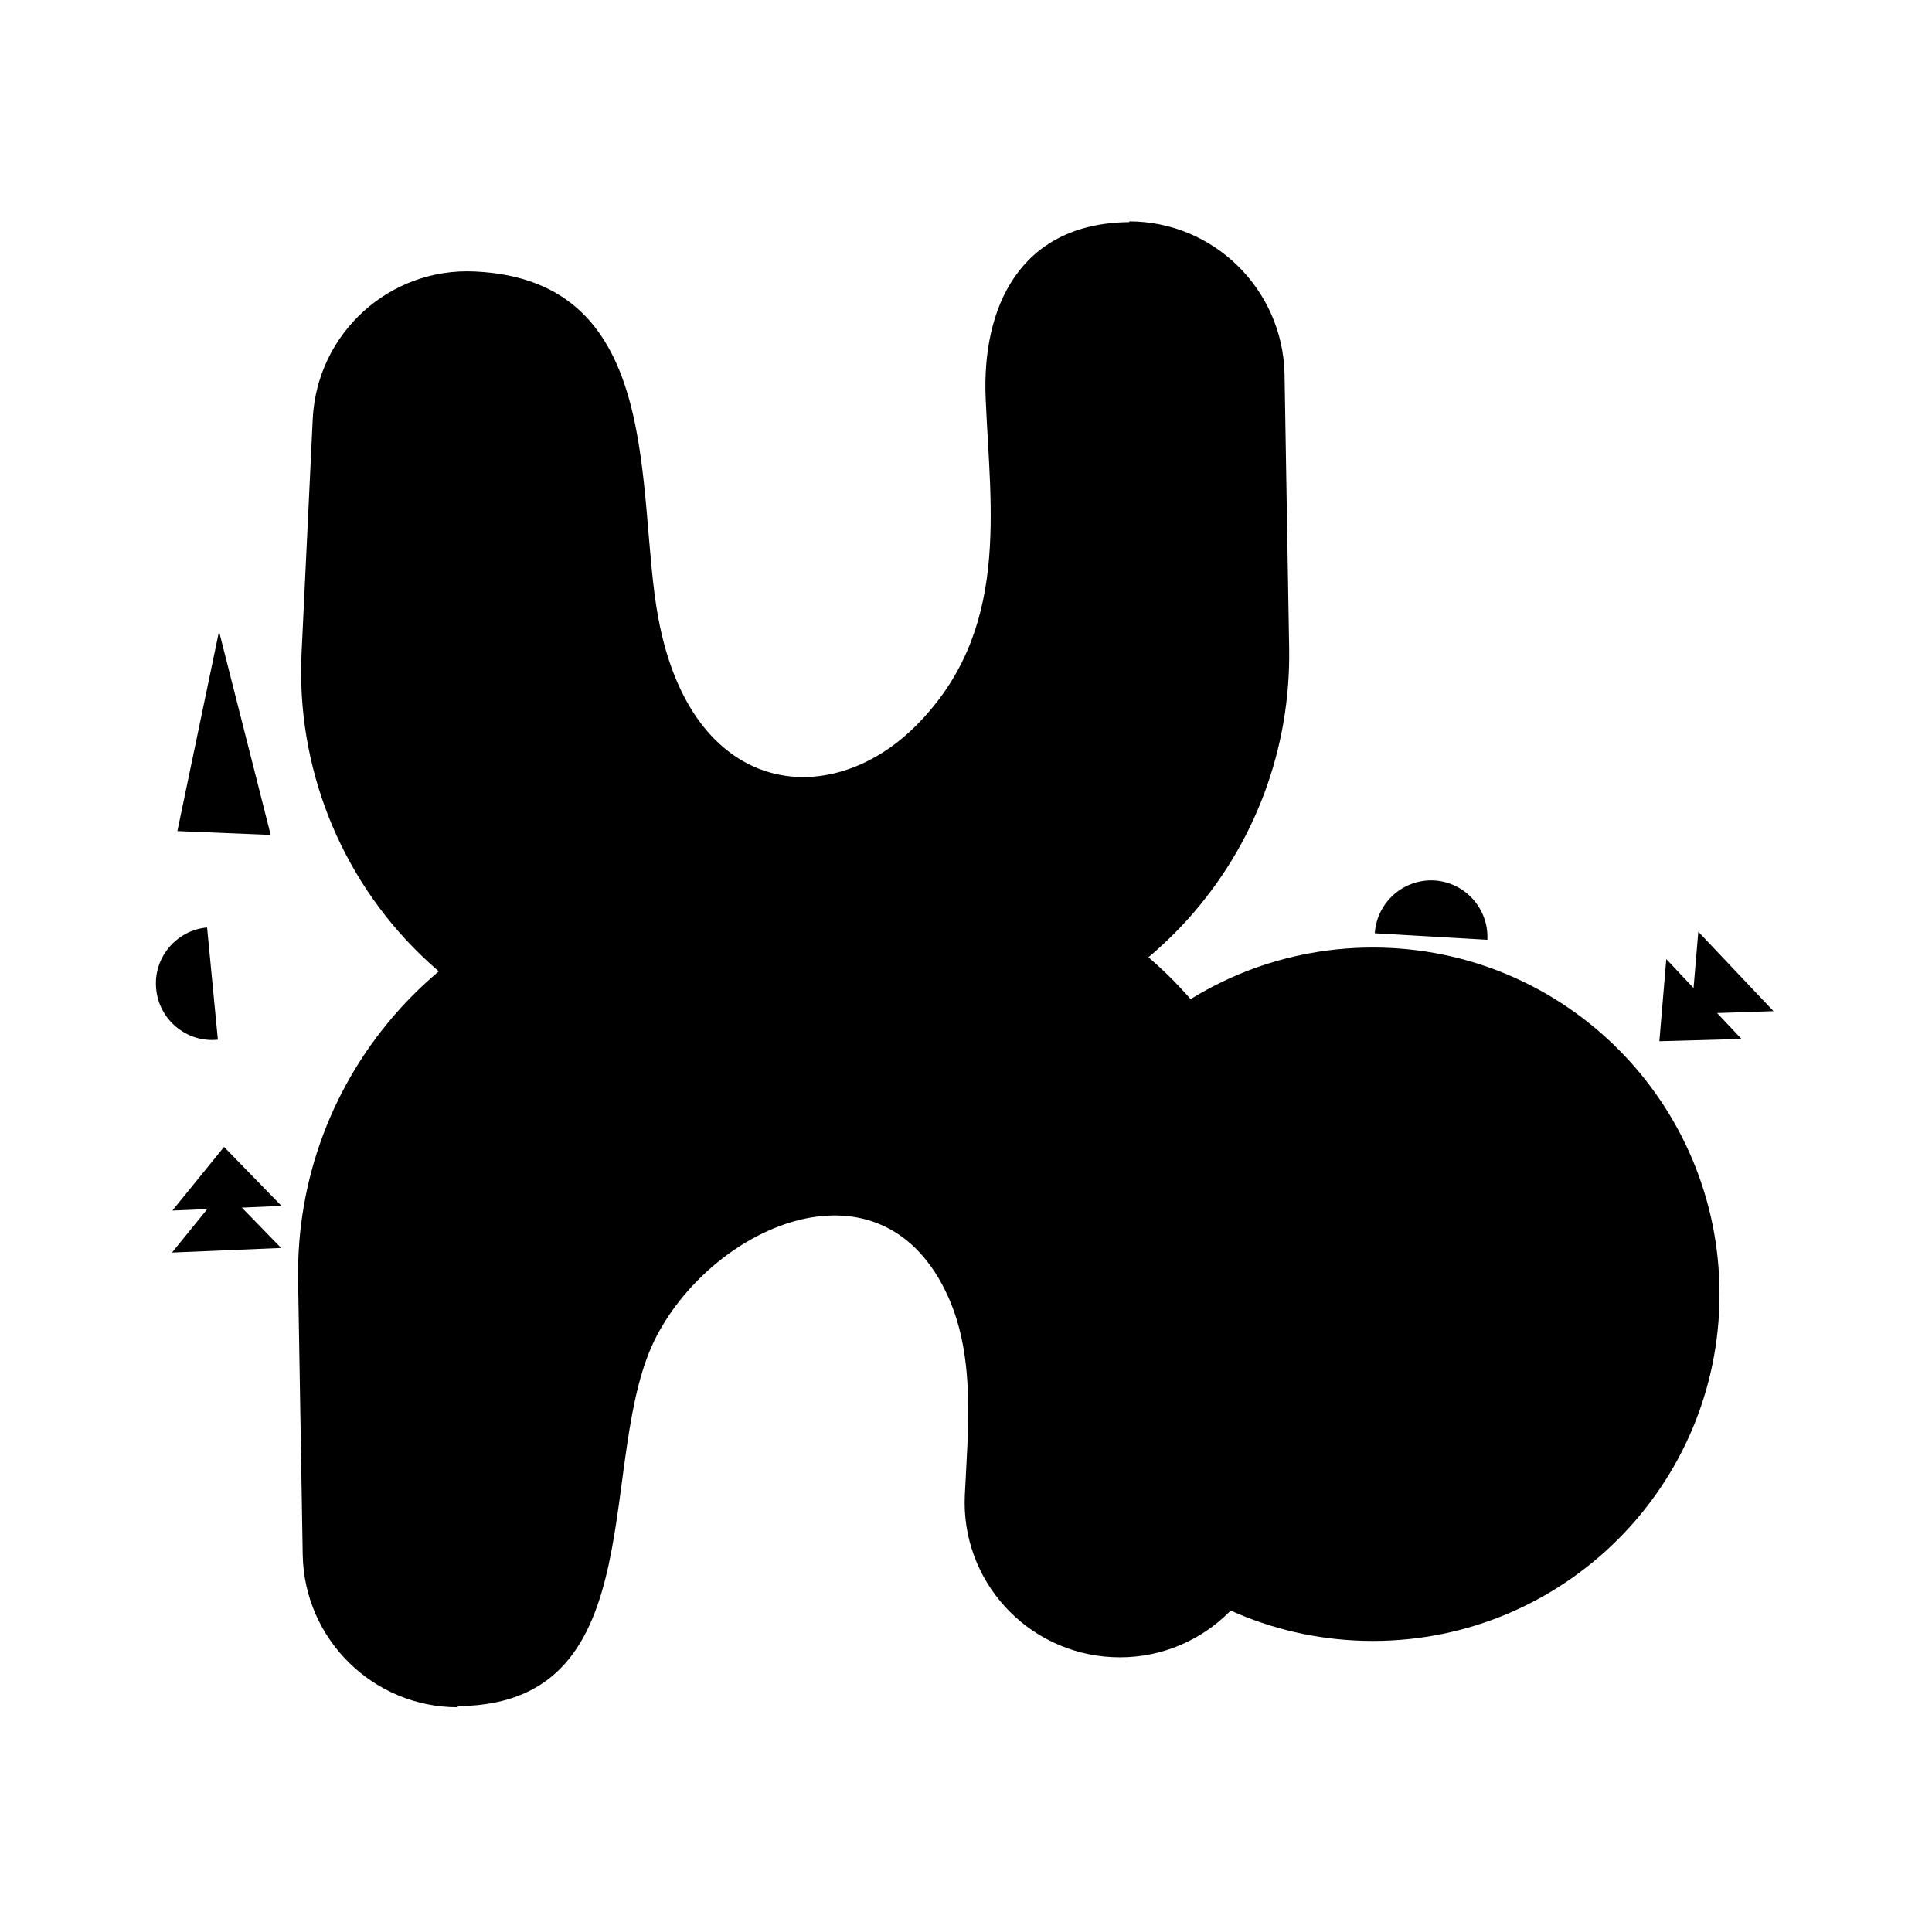
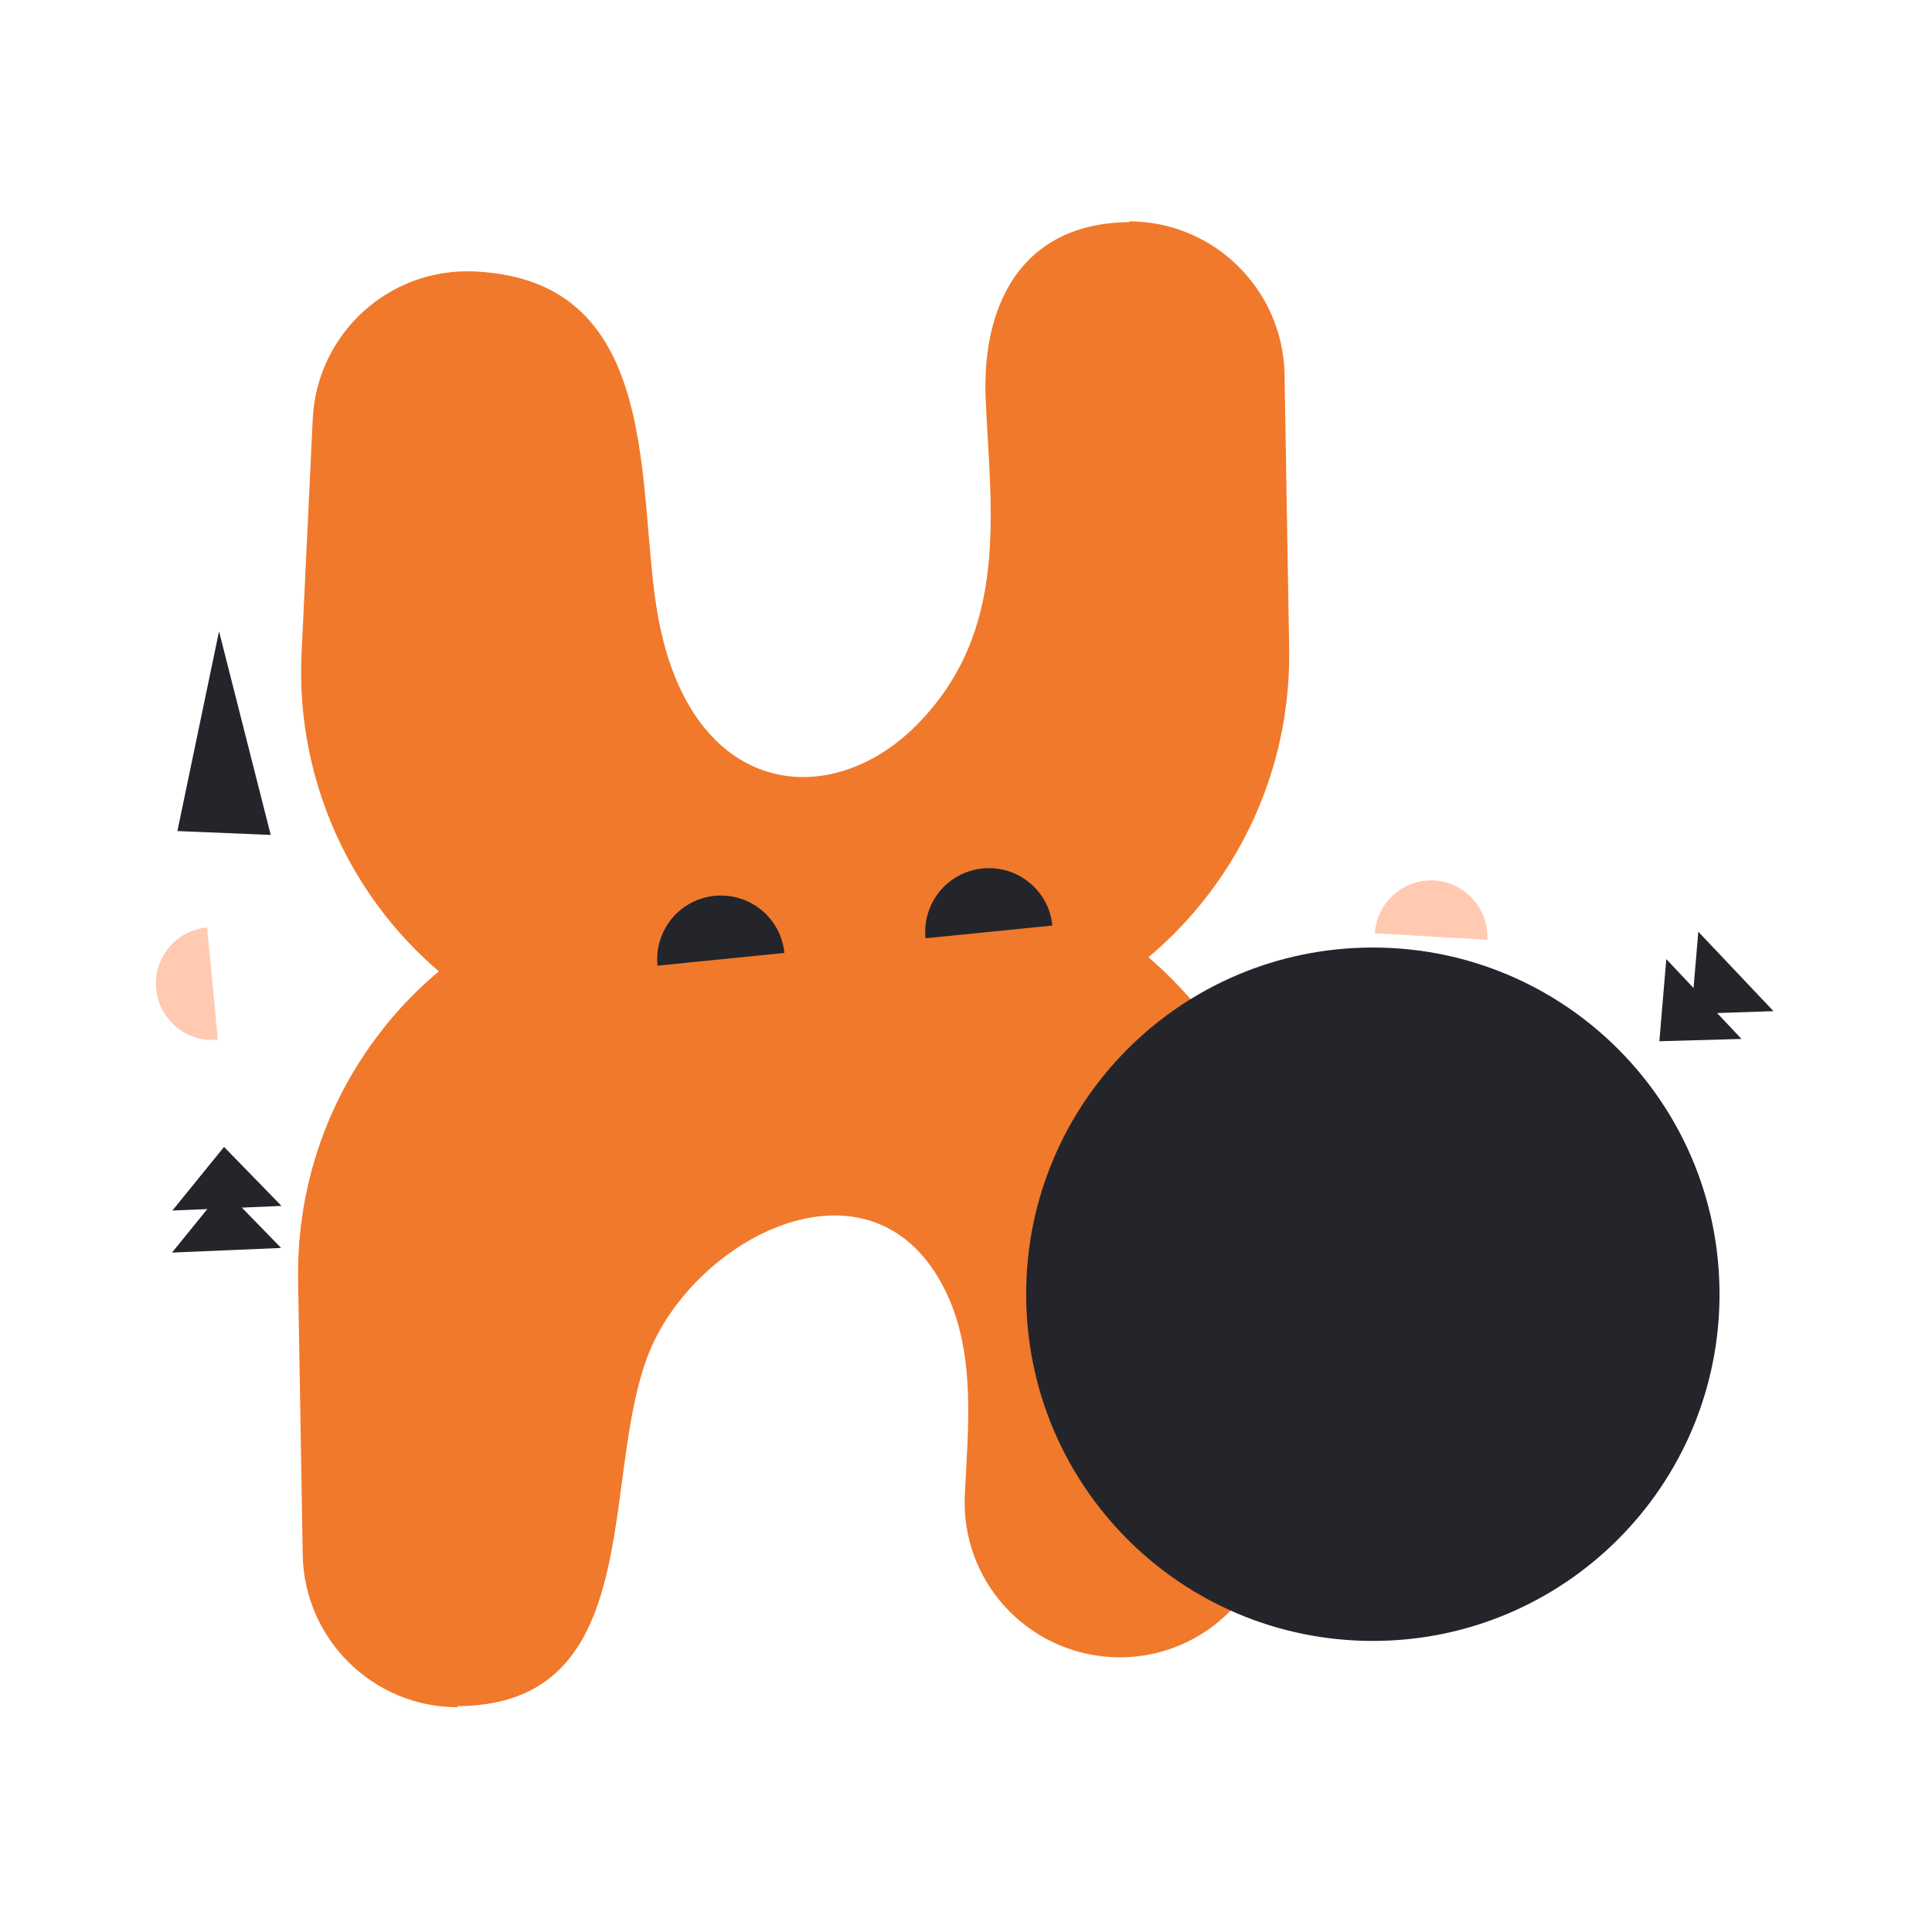
<svg xmlns="http://www.w3.org/2000/svg" id="Layer_1" version="1.1" viewBox="0 0 501 500">
  <defs>
+     <style>.st0,.st3,.st5{fill:none}.st1{fill:#23252B}.st2{fill:#FFCAB1}.st4{fill:#F1792B}</style>
    <clipPath id="clippath">
      <rect class="st0" x=".5" width="500" height="500" />
    </clipPath>
    <clipPath id="clippath-1">
      <rect class="st0" x="34.6" y="57.3" width="431.8" height="385.3" />
    </clipPath>
  </defs>
  <g class="st5">
    <g class="st3">
      <g>
        <path class="st4" d="M118.7,442.7c-21.9,0-39.8-17.6-40.2-39.5l-1.2-71.3c-.4-26,8.9-50.9,26.4-70.3,17.5-19.3,41.3-31.1,67.3-33.2l52-4.3c29.3-2.4,58.3,7.9,79.4,28.3,21.2,20.4,32.4,49,31,78.3l-2.9,60.8c-1.1,22.2-19.9,39.3-42.1,38.2-22.2-1.1-39.3-19.9-38.2-42.1.8-16.8,2.8-35.4-4.3-51.3-17-37.8-60.4-18.9-75.6,10.1-16.2,30.8,0,95.1-50.9,96h-.7Z" />
        <path class="st4" d="M292.8,57.4c21.9,0,39.8,17.6,40.3,39.5l1.2,71.3c.4,26-8.9,50.9-26.4,70.3-17.5,19.3-41.3,31.1-67.3,33.2l-52,4.3c-29.3,2.4-58.3-7.9-79.4-28.3-21.1-20.4-32.4-49-31-78.3l2.9-60.8c1.1-22.2,19.9-39.3,42.1-38.2,49.6,2.3,41.5,57.6,47.5,89.8,8.6,46.5,44.3,50.5,66.8,28,24.6-24.6,19.3-56,18.1-84.9-1-23.3,8.6-45.2,36.8-45.7,0,0,.3,0,.5,0Z" />
        <path class="st1" d="M170.5,250.4c-.9-9.1,5.7-17.2,14.8-18.1,9.1-.9,17.2,5.7,18.1,14.8" />
        <path class="st1" d="M240,243.3c-.9-9.1,5.7-17.2,14.8-18.1,9.1-.9,17.2,5.7,18.1,14.8" />
        <path class="st1" d="M356,425.5c49.6,0,89.9-40.2,89.9-89.9s-40.2-89.9-89.9-89.9-89.9,40.2-89.9,89.9,40.2,89.9,89.9,89.9Z" />
        <path class="st1" d="M356,396.3c33.5,0,60.7-27.2,60.7-60.7s-27.2-60.7-60.7-60.7-60.7,27.2-60.7,60.7,27.2,60.7,60.7,60.7Z" />
        <path class="st1" d="M356,356.5c11.5,0,20.8-9.3,20.8-20.8s-9.3-20.8-20.8-20.8-20.8,9.3-20.8,20.8,9.3,20.8,20.8,20.8Z" />
        <path class="st1" d="M356,335.6l92.6-82.4" />
        <path class="st1" d="M440.4,241.6l-1.8,21.3,21.3-.7" />
        <path class="st1" d="M432.1,248.7l-1.8,21.3,21.3-.6" />
        <path class="st1" d="M56.7,168.9l1.9,153.3" />
        <path class="st1" d="M72.9,323.6l-14.9-15.3-13.4,16.5" />
        <path class="st1" d="M73,312.7l-14.9-15.3-13.4,16.5" />
        <path class="st2" d="M356.5,242.1c.5-8.1,7.4-14.2,15.4-13.8,8.1.5,14.2,7.4,13.8,15.4l-29.2-1.7Z" />
        <path class="st2" d="M56.4,269.6c-8,.8-15.2-5.2-15.9-13.2-.8-8,5.2-15.2,13.2-15.9l2.8,29.1Z" />
        <path class="st1" d="M46,215.5l10.8-51.8,13.4,52.8" />
      </g>
    </g>
  </g>
</svg>
